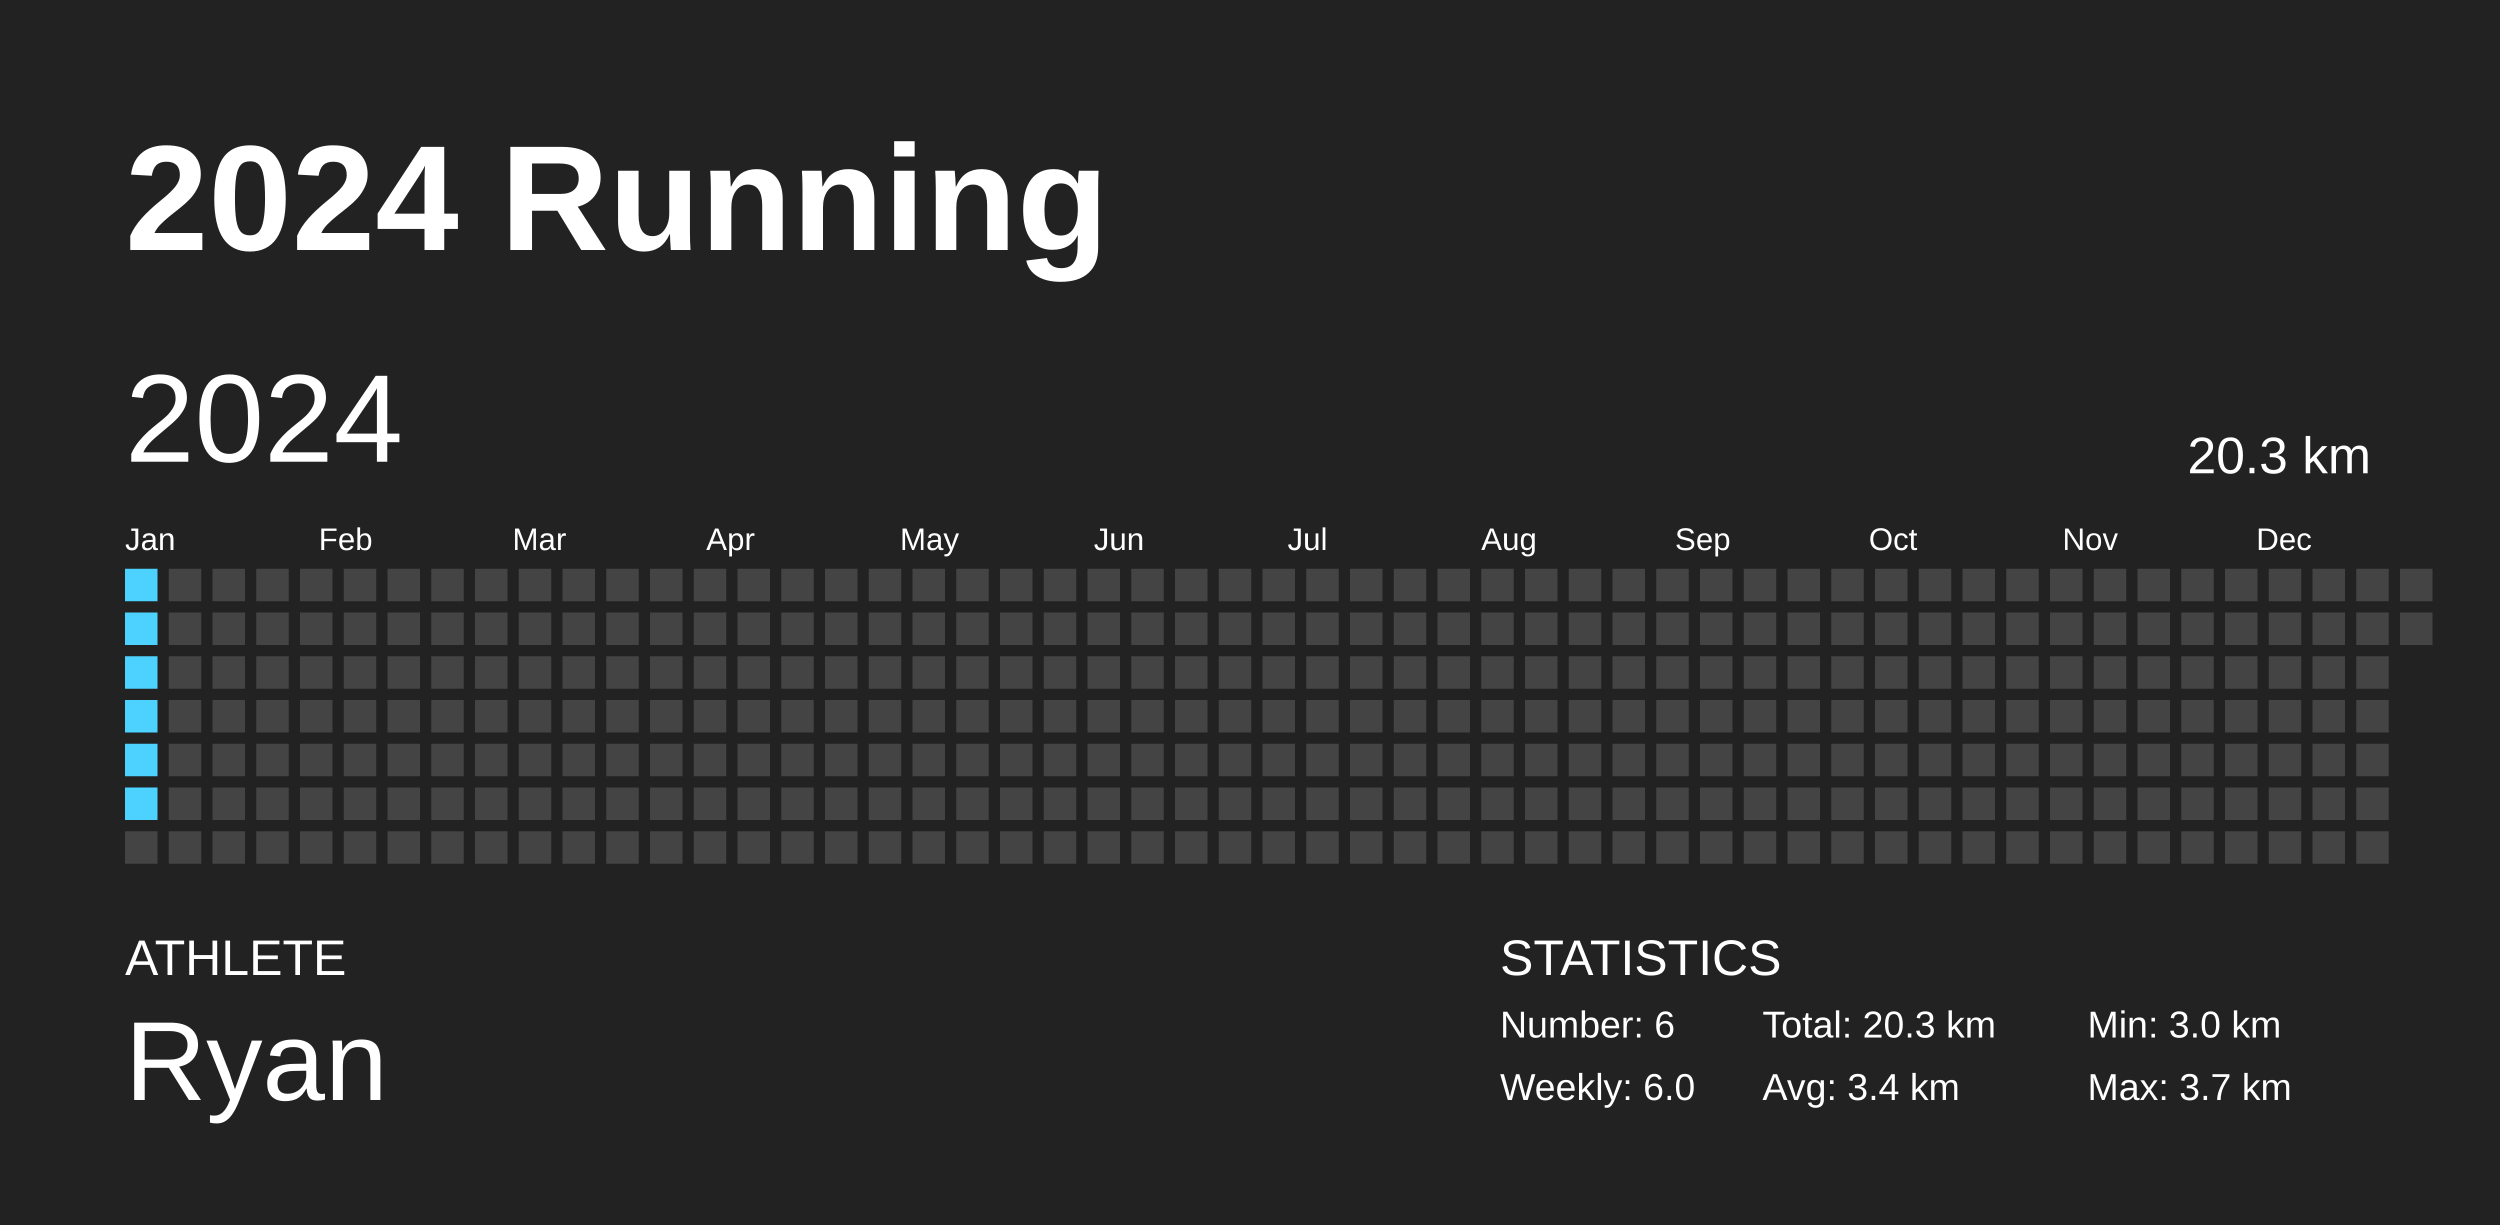
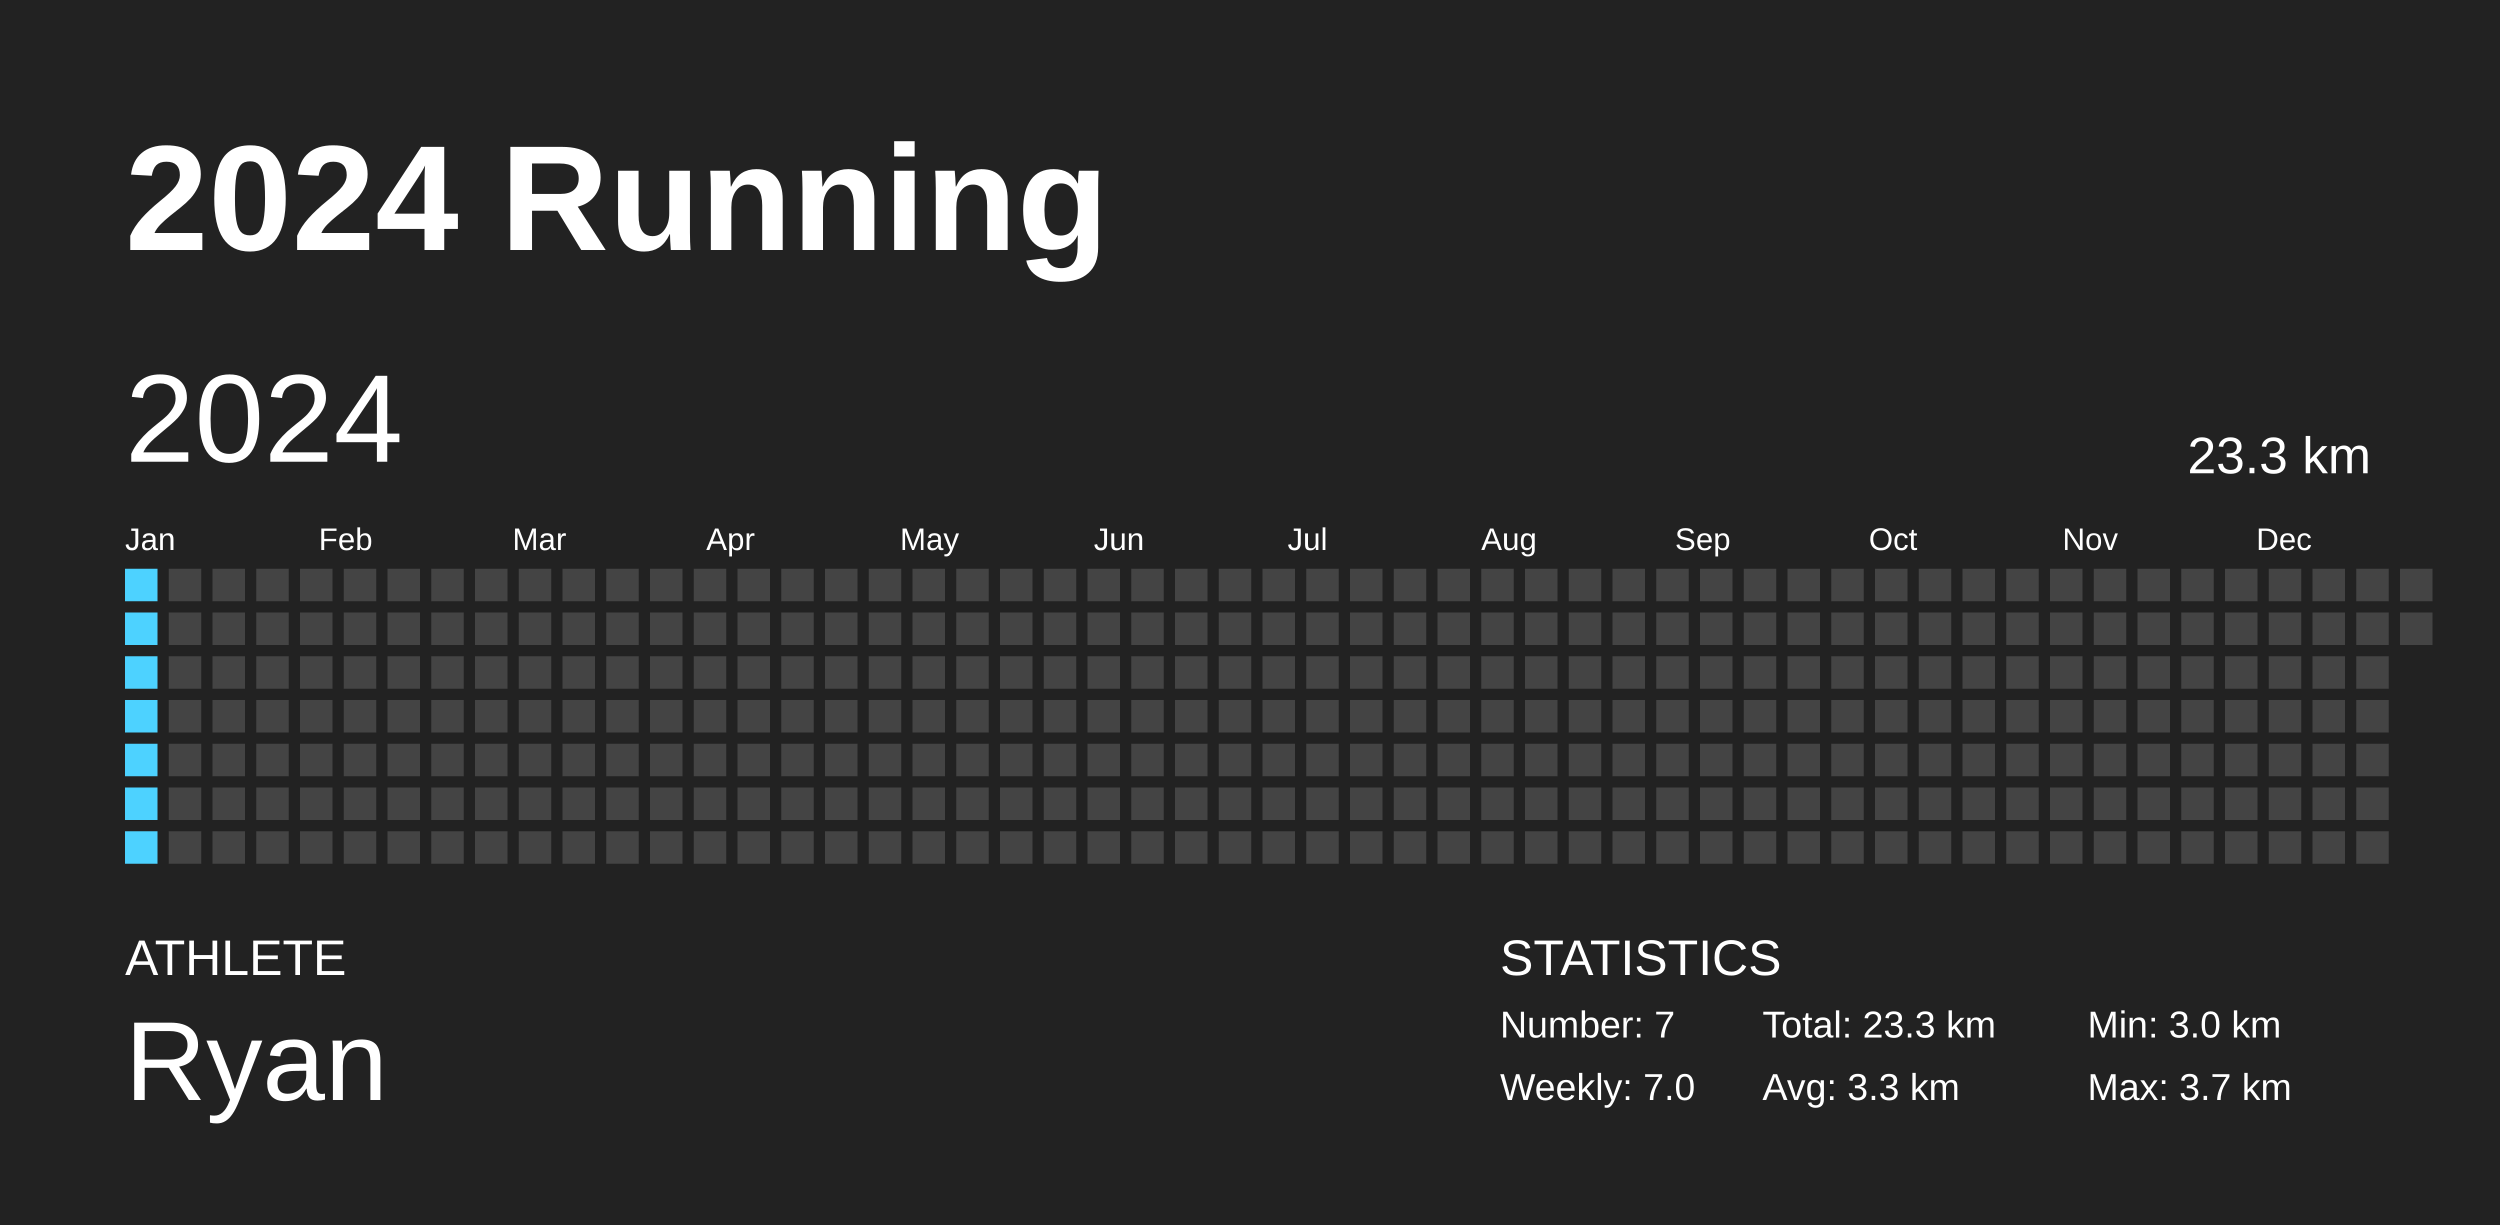
<svg xmlns="http://www.w3.org/2000/svg" baseProfile="full" height="98mm" version="1.1" viewBox="0,0,200,98" width="200mm">
  <defs />
  <rect fill="#222222" height="98" width="200" x="0" y="0" />
  <text fill="#FFFFFF" style="font-size:12px; font-family:Arial; font-weight:bold;" x="10" y="20">2024 Running</text>
  <text fill="#FFFFFF" style="font-size:4px; font-family:Arial" x="10" y="78">ATHLETE</text>
  <text fill="#FFFFFF" style="font-size:9px; font-family:Arial" x="10" y="88">Ryan</text>
  <text fill="#FFFFFF" style="font-size:4px; font-family:Arial" x="120" y="78">STATISTICS</text>
-   <text fill="#FFFFFF" style="font-size:3px; font-family:Arial" x="120" y="83">Number: 6</text>
-   <text fill="#FFFFFF" style="font-size:3px; font-family:Arial" x="120" y="88">Weekly: 6.0</text>
-   <text fill="#FFFFFF" style="font-size:3px; font-family:Arial" x="141" y="83">Total: 20.3 km</text>
-   <text fill="#FFFFFF" style="font-size:3px; font-family:Arial" x="141" y="88">Avg: 3.4 km</text>
+   <text fill="#FFFFFF" style="font-size:3px; font-family:Arial" x="120" y="83">Number: 7</text>
+   <text fill="#FFFFFF" style="font-size:3px; font-family:Arial" x="120" y="88">Weekly: 7.0</text>
+   <text fill="#FFFFFF" style="font-size:3px; font-family:Arial" x="141" y="83">Total: 23.3 km</text>
+   <text fill="#FFFFFF" style="font-size:3px; font-family:Arial" x="141" y="88">Avg: 3.3 km</text>
  <text fill="#FFFFFF" style="font-size:3px; font-family:Arial" x="167" y="83">Min: 3.0 km</text>
  <text fill="#FFFFFF" style="font-size:3px; font-family:Arial" x="167" y="88">Max: 3.7 km</text>
  <text dominant-baseline="hanging" fill="#FFFFFF" style="font-size:10.0px; font-family:Arial;" x="10" y="30">2024</text>
-   <text dominant-baseline="hanging" fill="#FFFFFF" style="font-size:4.125px; font-family:Arial;" x="175" y="35">20.3 km</text>
+   <text dominant-baseline="hanging" fill="#FFFFFF" style="font-size:4.125px; font-family:Arial;" x="175" y="35">23.3 km</text>
  <text fill="#FFFFFF" style="font-size:2.5px; font-family:Arial" x="10.0" y="44">Jan</text>
  <text fill="#FFFFFF" style="font-size:2.5px; font-family:Arial" x="25.5" y="44">Feb</text>
  <text fill="#FFFFFF" style="font-size:2.5px; font-family:Arial" x="41.0" y="44">Mar</text>
  <text fill="#FFFFFF" style="font-size:2.5px; font-family:Arial" x="56.5" y="44">Apr</text>
  <text fill="#FFFFFF" style="font-size:2.5px; font-family:Arial" x="72.0" y="44">May</text>
  <text fill="#FFFFFF" style="font-size:2.5px; font-family:Arial" x="87.5" y="44">Jun</text>
  <text fill="#FFFFFF" style="font-size:2.5px; font-family:Arial" x="103.0" y="44">Jul</text>
  <text fill="#FFFFFF" style="font-size:2.5px; font-family:Arial" x="118.5" y="44">Aug</text>
  <text fill="#FFFFFF" style="font-size:2.5px; font-family:Arial" x="134.0" y="44">Sep</text>
  <text fill="#FFFFFF" style="font-size:2.5px; font-family:Arial" x="149.5" y="44">Oct</text>
  <text fill="#FFFFFF" style="font-size:2.5px; font-family:Arial" x="165.0" y="44">Nov</text>
  <text fill="#FFFFFF" style="font-size:2.5px; font-family:Arial" x="180.5" y="44">Dec</text>
  <rect fill="#4dd2ff" height="2.6" width="2.6" x="10.0" y="45.5" />
  <rect fill="#4dd2ff" height="2.6" width="2.6" x="10.0" y="49.0" />
  <rect fill="#4dd2ff" height="2.6" width="2.6" x="10.0" y="52.5" />
  <rect fill="#4dd2ff" height="2.6" width="2.6" x="10.0" y="56.0" />
  <rect fill="#4dd2ff" height="2.6" width="2.6" x="10.0" y="59.5" />
  <rect fill="#4dd2ff" height="2.6" width="2.6" x="10.0" y="63.0" />
-   <rect fill="#444444" height="2.6" width="2.6" x="10.0" y="66.5" />
+   <rect fill="#4dd2ff" height="2.6" width="2.6" x="10.0" y="66.5" />
  <rect fill="#444444" height="2.6" width="2.6" x="13.5" y="45.5" />
  <rect fill="#444444" height="2.6" width="2.6" x="13.5" y="49.0" />
  <rect fill="#444444" height="2.6" width="2.6" x="13.5" y="52.5" />
  <rect fill="#444444" height="2.6" width="2.6" x="13.5" y="56.0" />
  <rect fill="#444444" height="2.6" width="2.6" x="13.5" y="59.5" />
  <rect fill="#444444" height="2.6" width="2.6" x="13.5" y="63.0" />
  <rect fill="#444444" height="2.6" width="2.6" x="13.5" y="66.5" />
  <rect fill="#444444" height="2.6" width="2.6" x="17.0" y="45.5" />
  <rect fill="#444444" height="2.6" width="2.6" x="17.0" y="49.0" />
  <rect fill="#444444" height="2.6" width="2.6" x="17.0" y="52.5" />
  <rect fill="#444444" height="2.6" width="2.6" x="17.0" y="56.0" />
  <rect fill="#444444" height="2.6" width="2.6" x="17.0" y="59.5" />
  <rect fill="#444444" height="2.6" width="2.6" x="17.0" y="63.0" />
  <rect fill="#444444" height="2.6" width="2.6" x="17.0" y="66.5" />
  <rect fill="#444444" height="2.6" width="2.6" x="20.5" y="45.5" />
  <rect fill="#444444" height="2.6" width="2.6" x="20.5" y="49.0" />
  <rect fill="#444444" height="2.6" width="2.6" x="20.5" y="52.5" />
  <rect fill="#444444" height="2.6" width="2.6" x="20.5" y="56.0" />
  <rect fill="#444444" height="2.6" width="2.6" x="20.5" y="59.5" />
  <rect fill="#444444" height="2.6" width="2.6" x="20.5" y="63.0" />
  <rect fill="#444444" height="2.6" width="2.6" x="20.5" y="66.5" />
  <rect fill="#444444" height="2.6" width="2.6" x="24.0" y="45.5" />
  <rect fill="#444444" height="2.6" width="2.6" x="24.0" y="49.0" />
  <rect fill="#444444" height="2.6" width="2.6" x="24.0" y="52.5" />
  <rect fill="#444444" height="2.6" width="2.6" x="24.0" y="56.0" />
  <rect fill="#444444" height="2.6" width="2.6" x="24.0" y="59.5" />
  <rect fill="#444444" height="2.6" width="2.6" x="24.0" y="63.0" />
  <rect fill="#444444" height="2.6" width="2.6" x="24.0" y="66.5" />
  <rect fill="#444444" height="2.6" width="2.6" x="27.5" y="45.5" />
  <rect fill="#444444" height="2.6" width="2.6" x="27.5" y="49.0" />
  <rect fill="#444444" height="2.6" width="2.6" x="27.5" y="52.5" />
  <rect fill="#444444" height="2.6" width="2.6" x="27.5" y="56.0" />
  <rect fill="#444444" height="2.6" width="2.6" x="27.5" y="59.5" />
  <rect fill="#444444" height="2.6" width="2.6" x="27.5" y="63.0" />
  <rect fill="#444444" height="2.6" width="2.6" x="27.5" y="66.5" />
  <rect fill="#444444" height="2.6" width="2.6" x="31.0" y="45.5" />
  <rect fill="#444444" height="2.6" width="2.6" x="31.0" y="49.0" />
  <rect fill="#444444" height="2.6" width="2.6" x="31.0" y="52.5" />
  <rect fill="#444444" height="2.6" width="2.6" x="31.0" y="56.0" />
  <rect fill="#444444" height="2.6" width="2.6" x="31.0" y="59.5" />
  <rect fill="#444444" height="2.6" width="2.6" x="31.0" y="63.0" />
  <rect fill="#444444" height="2.6" width="2.6" x="31.0" y="66.5" />
  <rect fill="#444444" height="2.6" width="2.6" x="34.5" y="45.5" />
  <rect fill="#444444" height="2.6" width="2.6" x="34.5" y="49.0" />
  <rect fill="#444444" height="2.6" width="2.6" x="34.5" y="52.5" />
  <rect fill="#444444" height="2.6" width="2.6" x="34.5" y="56.0" />
  <rect fill="#444444" height="2.6" width="2.6" x="34.5" y="59.5" />
  <rect fill="#444444" height="2.6" width="2.6" x="34.5" y="63.0" />
  <rect fill="#444444" height="2.6" width="2.6" x="34.5" y="66.5" />
  <rect fill="#444444" height="2.6" width="2.6" x="38.0" y="45.5" />
  <rect fill="#444444" height="2.6" width="2.6" x="38.0" y="49.0" />
  <rect fill="#444444" height="2.6" width="2.6" x="38.0" y="52.5" />
  <rect fill="#444444" height="2.6" width="2.6" x="38.0" y="56.0" />
  <rect fill="#444444" height="2.6" width="2.6" x="38.0" y="59.5" />
  <rect fill="#444444" height="2.6" width="2.6" x="38.0" y="63.0" />
  <rect fill="#444444" height="2.6" width="2.6" x="38.0" y="66.5" />
  <rect fill="#444444" height="2.6" width="2.6" x="41.5" y="45.5" />
  <rect fill="#444444" height="2.6" width="2.6" x="41.5" y="49.0" />
  <rect fill="#444444" height="2.6" width="2.6" x="41.5" y="52.5" />
  <rect fill="#444444" height="2.6" width="2.6" x="41.5" y="56.0" />
  <rect fill="#444444" height="2.6" width="2.6" x="41.5" y="59.5" />
  <rect fill="#444444" height="2.6" width="2.6" x="41.5" y="63.0" />
  <rect fill="#444444" height="2.6" width="2.6" x="41.5" y="66.5" />
  <rect fill="#444444" height="2.6" width="2.6" x="45.0" y="45.5" />
  <rect fill="#444444" height="2.6" width="2.6" x="45.0" y="49.0" />
  <rect fill="#444444" height="2.6" width="2.6" x="45.0" y="52.5" />
  <rect fill="#444444" height="2.6" width="2.6" x="45.0" y="56.0" />
  <rect fill="#444444" height="2.6" width="2.6" x="45.0" y="59.5" />
  <rect fill="#444444" height="2.6" width="2.6" x="45.0" y="63.0" />
  <rect fill="#444444" height="2.6" width="2.6" x="45.0" y="66.5" />
  <rect fill="#444444" height="2.6" width="2.6" x="48.5" y="45.5" />
  <rect fill="#444444" height="2.6" width="2.6" x="48.5" y="49.0" />
  <rect fill="#444444" height="2.6" width="2.6" x="48.5" y="52.5" />
  <rect fill="#444444" height="2.6" width="2.6" x="48.5" y="56.0" />
  <rect fill="#444444" height="2.6" width="2.6" x="48.5" y="59.5" />
  <rect fill="#444444" height="2.6" width="2.6" x="48.5" y="63.0" />
  <rect fill="#444444" height="2.6" width="2.6" x="48.5" y="66.5" />
  <rect fill="#444444" height="2.6" width="2.6" x="52.0" y="45.5" />
  <rect fill="#444444" height="2.6" width="2.6" x="52.0" y="49.0" />
  <rect fill="#444444" height="2.6" width="2.6" x="52.0" y="52.5" />
  <rect fill="#444444" height="2.6" width="2.6" x="52.0" y="56.0" />
  <rect fill="#444444" height="2.6" width="2.6" x="52.0" y="59.5" />
  <rect fill="#444444" height="2.6" width="2.6" x="52.0" y="63.0" />
  <rect fill="#444444" height="2.6" width="2.6" x="52.0" y="66.5" />
  <rect fill="#444444" height="2.6" width="2.6" x="55.5" y="45.5" />
  <rect fill="#444444" height="2.6" width="2.6" x="55.5" y="49.0" />
  <rect fill="#444444" height="2.6" width="2.6" x="55.5" y="52.5" />
  <rect fill="#444444" height="2.6" width="2.6" x="55.5" y="56.0" />
  <rect fill="#444444" height="2.6" width="2.6" x="55.5" y="59.5" />
  <rect fill="#444444" height="2.6" width="2.6" x="55.5" y="63.0" />
  <rect fill="#444444" height="2.6" width="2.6" x="55.5" y="66.5" />
  <rect fill="#444444" height="2.6" width="2.6" x="59.0" y="45.5" />
  <rect fill="#444444" height="2.6" width="2.6" x="59.0" y="49.0" />
  <rect fill="#444444" height="2.6" width="2.6" x="59.0" y="52.5" />
  <rect fill="#444444" height="2.6" width="2.6" x="59.0" y="56.0" />
  <rect fill="#444444" height="2.6" width="2.6" x="59.0" y="59.5" />
  <rect fill="#444444" height="2.6" width="2.6" x="59.0" y="63.0" />
  <rect fill="#444444" height="2.6" width="2.6" x="59.0" y="66.5" />
  <rect fill="#444444" height="2.6" width="2.6" x="62.5" y="45.5" />
  <rect fill="#444444" height="2.6" width="2.6" x="62.5" y="49.0" />
  <rect fill="#444444" height="2.6" width="2.6" x="62.5" y="52.5" />
  <rect fill="#444444" height="2.6" width="2.6" x="62.5" y="56.0" />
  <rect fill="#444444" height="2.6" width="2.6" x="62.5" y="59.5" />
  <rect fill="#444444" height="2.6" width="2.6" x="62.5" y="63.0" />
  <rect fill="#444444" height="2.6" width="2.6" x="62.5" y="66.5" />
  <rect fill="#444444" height="2.6" width="2.6" x="66.0" y="45.5" />
  <rect fill="#444444" height="2.6" width="2.6" x="66.0" y="49.0" />
  <rect fill="#444444" height="2.6" width="2.6" x="66.0" y="52.5" />
  <rect fill="#444444" height="2.6" width="2.6" x="66.0" y="56.0" />
  <rect fill="#444444" height="2.6" width="2.6" x="66.0" y="59.5" />
  <rect fill="#444444" height="2.6" width="2.6" x="66.0" y="63.0" />
  <rect fill="#444444" height="2.6" width="2.6" x="66.0" y="66.5" />
  <rect fill="#444444" height="2.6" width="2.6" x="69.5" y="45.5" />
  <rect fill="#444444" height="2.6" width="2.6" x="69.5" y="49.0" />
  <rect fill="#444444" height="2.6" width="2.6" x="69.5" y="52.5" />
  <rect fill="#444444" height="2.6" width="2.6" x="69.5" y="56.0" />
  <rect fill="#444444" height="2.6" width="2.6" x="69.5" y="59.5" />
  <rect fill="#444444" height="2.6" width="2.6" x="69.5" y="63.0" />
  <rect fill="#444444" height="2.6" width="2.6" x="69.5" y="66.5" />
  <rect fill="#444444" height="2.6" width="2.6" x="73.0" y="45.5" />
  <rect fill="#444444" height="2.6" width="2.6" x="73.0" y="49.0" />
  <rect fill="#444444" height="2.6" width="2.6" x="73.0" y="52.5" />
  <rect fill="#444444" height="2.6" width="2.6" x="73.0" y="56.0" />
  <rect fill="#444444" height="2.6" width="2.6" x="73.0" y="59.5" />
  <rect fill="#444444" height="2.6" width="2.6" x="73.0" y="63.0" />
  <rect fill="#444444" height="2.6" width="2.6" x="73.0" y="66.5" />
  <rect fill="#444444" height="2.6" width="2.6" x="76.5" y="45.5" />
  <rect fill="#444444" height="2.6" width="2.6" x="76.5" y="49.0" />
  <rect fill="#444444" height="2.6" width="2.6" x="76.5" y="52.5" />
  <rect fill="#444444" height="2.6" width="2.6" x="76.5" y="56.0" />
  <rect fill="#444444" height="2.6" width="2.6" x="76.5" y="59.5" />
  <rect fill="#444444" height="2.6" width="2.6" x="76.5" y="63.0" />
  <rect fill="#444444" height="2.6" width="2.6" x="76.5" y="66.5" />
  <rect fill="#444444" height="2.6" width="2.6" x="80.0" y="45.5" />
  <rect fill="#444444" height="2.6" width="2.6" x="80.0" y="49.0" />
  <rect fill="#444444" height="2.6" width="2.6" x="80.0" y="52.5" />
  <rect fill="#444444" height="2.6" width="2.6" x="80.0" y="56.0" />
  <rect fill="#444444" height="2.6" width="2.6" x="80.0" y="59.5" />
  <rect fill="#444444" height="2.6" width="2.6" x="80.0" y="63.0" />
  <rect fill="#444444" height="2.6" width="2.6" x="80.0" y="66.5" />
  <rect fill="#444444" height="2.6" width="2.6" x="83.5" y="45.5" />
  <rect fill="#444444" height="2.6" width="2.6" x="83.5" y="49.0" />
  <rect fill="#444444" height="2.6" width="2.6" x="83.5" y="52.5" />
  <rect fill="#444444" height="2.6" width="2.6" x="83.5" y="56.0" />
  <rect fill="#444444" height="2.6" width="2.6" x="83.5" y="59.5" />
  <rect fill="#444444" height="2.6" width="2.6" x="83.5" y="63.0" />
  <rect fill="#444444" height="2.6" width="2.6" x="83.5" y="66.5" />
  <rect fill="#444444" height="2.6" width="2.6" x="87.0" y="45.5" />
  <rect fill="#444444" height="2.6" width="2.6" x="87.0" y="49.0" />
  <rect fill="#444444" height="2.6" width="2.6" x="87.0" y="52.5" />
  <rect fill="#444444" height="2.6" width="2.6" x="87.0" y="56.0" />
  <rect fill="#444444" height="2.6" width="2.6" x="87.0" y="59.5" />
  <rect fill="#444444" height="2.6" width="2.6" x="87.0" y="63.0" />
  <rect fill="#444444" height="2.6" width="2.6" x="87.0" y="66.5" />
  <rect fill="#444444" height="2.6" width="2.6" x="90.5" y="45.5" />
  <rect fill="#444444" height="2.6" width="2.6" x="90.5" y="49.0" />
  <rect fill="#444444" height="2.6" width="2.6" x="90.5" y="52.5" />
  <rect fill="#444444" height="2.6" width="2.6" x="90.5" y="56.0" />
  <rect fill="#444444" height="2.6" width="2.6" x="90.5" y="59.5" />
  <rect fill="#444444" height="2.6" width="2.6" x="90.5" y="63.0" />
  <rect fill="#444444" height="2.6" width="2.6" x="90.5" y="66.5" />
  <rect fill="#444444" height="2.6" width="2.6" x="94.0" y="45.5" />
  <rect fill="#444444" height="2.6" width="2.6" x="94.0" y="49.0" />
  <rect fill="#444444" height="2.6" width="2.6" x="94.0" y="52.5" />
  <rect fill="#444444" height="2.6" width="2.6" x="94.0" y="56.0" />
  <rect fill="#444444" height="2.6" width="2.6" x="94.0" y="59.5" />
  <rect fill="#444444" height="2.6" width="2.6" x="94.0" y="63.0" />
  <rect fill="#444444" height="2.6" width="2.6" x="94.0" y="66.5" />
  <rect fill="#444444" height="2.6" width="2.6" x="97.5" y="45.5" />
  <rect fill="#444444" height="2.6" width="2.6" x="97.5" y="49.0" />
  <rect fill="#444444" height="2.6" width="2.6" x="97.5" y="52.5" />
  <rect fill="#444444" height="2.6" width="2.6" x="97.5" y="56.0" />
  <rect fill="#444444" height="2.6" width="2.6" x="97.5" y="59.5" />
  <rect fill="#444444" height="2.6" width="2.6" x="97.5" y="63.0" />
  <rect fill="#444444" height="2.6" width="2.6" x="97.5" y="66.5" />
  <rect fill="#444444" height="2.6" width="2.6" x="101.0" y="45.5" />
  <rect fill="#444444" height="2.6" width="2.6" x="101.0" y="49.0" />
  <rect fill="#444444" height="2.6" width="2.6" x="101.0" y="52.5" />
  <rect fill="#444444" height="2.6" width="2.6" x="101.0" y="56.0" />
  <rect fill="#444444" height="2.6" width="2.6" x="101.0" y="59.5" />
  <rect fill="#444444" height="2.6" width="2.6" x="101.0" y="63.0" />
  <rect fill="#444444" height="2.6" width="2.6" x="101.0" y="66.5" />
  <rect fill="#444444" height="2.6" width="2.6" x="104.5" y="45.5" />
  <rect fill="#444444" height="2.6" width="2.6" x="104.5" y="49.0" />
  <rect fill="#444444" height="2.6" width="2.6" x="104.5" y="52.5" />
  <rect fill="#444444" height="2.6" width="2.6" x="104.5" y="56.0" />
  <rect fill="#444444" height="2.6" width="2.6" x="104.5" y="59.5" />
  <rect fill="#444444" height="2.6" width="2.6" x="104.5" y="63.0" />
  <rect fill="#444444" height="2.6" width="2.6" x="104.5" y="66.5" />
  <rect fill="#444444" height="2.6" width="2.6" x="108.0" y="45.5" />
  <rect fill="#444444" height="2.6" width="2.6" x="108.0" y="49.0" />
  <rect fill="#444444" height="2.6" width="2.6" x="108.0" y="52.5" />
  <rect fill="#444444" height="2.6" width="2.6" x="108.0" y="56.0" />
  <rect fill="#444444" height="2.6" width="2.6" x="108.0" y="59.5" />
  <rect fill="#444444" height="2.6" width="2.6" x="108.0" y="63.0" />
  <rect fill="#444444" height="2.6" width="2.6" x="108.0" y="66.5" />
  <rect fill="#444444" height="2.6" width="2.6" x="111.5" y="45.5" />
  <rect fill="#444444" height="2.6" width="2.6" x="111.5" y="49.0" />
  <rect fill="#444444" height="2.6" width="2.6" x="111.5" y="52.5" />
  <rect fill="#444444" height="2.6" width="2.6" x="111.5" y="56.0" />
  <rect fill="#444444" height="2.6" width="2.6" x="111.5" y="59.5" />
  <rect fill="#444444" height="2.6" width="2.6" x="111.5" y="63.0" />
  <rect fill="#444444" height="2.6" width="2.6" x="111.5" y="66.5" />
  <rect fill="#444444" height="2.6" width="2.6" x="115.0" y="45.5" />
  <rect fill="#444444" height="2.6" width="2.6" x="115.0" y="49.0" />
  <rect fill="#444444" height="2.6" width="2.6" x="115.0" y="52.5" />
  <rect fill="#444444" height="2.6" width="2.6" x="115.0" y="56.0" />
  <rect fill="#444444" height="2.6" width="2.6" x="115.0" y="59.5" />
  <rect fill="#444444" height="2.6" width="2.6" x="115.0" y="63.0" />
  <rect fill="#444444" height="2.6" width="2.6" x="115.0" y="66.5" />
  <rect fill="#444444" height="2.6" width="2.6" x="118.5" y="45.5" />
  <rect fill="#444444" height="2.6" width="2.6" x="118.5" y="49.0" />
  <rect fill="#444444" height="2.6" width="2.6" x="118.5" y="52.5" />
  <rect fill="#444444" height="2.6" width="2.6" x="118.5" y="56.0" />
  <rect fill="#444444" height="2.6" width="2.6" x="118.5" y="59.5" />
  <rect fill="#444444" height="2.6" width="2.6" x="118.5" y="63.0" />
  <rect fill="#444444" height="2.6" width="2.6" x="118.5" y="66.5" />
  <rect fill="#444444" height="2.6" width="2.6" x="122.0" y="45.5" />
  <rect fill="#444444" height="2.6" width="2.6" x="122.0" y="49.0" />
  <rect fill="#444444" height="2.6" width="2.6" x="122.0" y="52.5" />
  <rect fill="#444444" height="2.6" width="2.6" x="122.0" y="56.0" />
  <rect fill="#444444" height="2.6" width="2.6" x="122.0" y="59.5" />
  <rect fill="#444444" height="2.6" width="2.6" x="122.0" y="63.0" />
  <rect fill="#444444" height="2.6" width="2.6" x="122.0" y="66.5" />
  <rect fill="#444444" height="2.6" width="2.6" x="125.5" y="45.5" />
  <rect fill="#444444" height="2.6" width="2.6" x="125.5" y="49.0" />
  <rect fill="#444444" height="2.6" width="2.6" x="125.5" y="52.5" />
  <rect fill="#444444" height="2.6" width="2.6" x="125.5" y="56.0" />
  <rect fill="#444444" height="2.6" width="2.6" x="125.5" y="59.5" />
  <rect fill="#444444" height="2.6" width="2.6" x="125.5" y="63.0" />
  <rect fill="#444444" height="2.6" width="2.6" x="125.5" y="66.5" />
  <rect fill="#444444" height="2.6" width="2.6" x="129.0" y="45.5" />
  <rect fill="#444444" height="2.6" width="2.6" x="129.0" y="49.0" />
  <rect fill="#444444" height="2.6" width="2.6" x="129.0" y="52.5" />
  <rect fill="#444444" height="2.6" width="2.6" x="129.0" y="56.0" />
  <rect fill="#444444" height="2.6" width="2.6" x="129.0" y="59.5" />
  <rect fill="#444444" height="2.6" width="2.6" x="129.0" y="63.0" />
  <rect fill="#444444" height="2.6" width="2.6" x="129.0" y="66.5" />
  <rect fill="#444444" height="2.6" width="2.6" x="132.5" y="45.5" />
  <rect fill="#444444" height="2.6" width="2.6" x="132.5" y="49.0" />
  <rect fill="#444444" height="2.6" width="2.6" x="132.5" y="52.5" />
  <rect fill="#444444" height="2.6" width="2.6" x="132.5" y="56.0" />
  <rect fill="#444444" height="2.6" width="2.6" x="132.5" y="59.5" />
  <rect fill="#444444" height="2.6" width="2.6" x="132.5" y="63.0" />
  <rect fill="#444444" height="2.6" width="2.6" x="132.5" y="66.5" />
  <rect fill="#444444" height="2.6" width="2.6" x="136.0" y="45.5" />
  <rect fill="#444444" height="2.6" width="2.6" x="136.0" y="49.0" />
  <rect fill="#444444" height="2.6" width="2.6" x="136.0" y="52.5" />
  <rect fill="#444444" height="2.6" width="2.6" x="136.0" y="56.0" />
  <rect fill="#444444" height="2.6" width="2.6" x="136.0" y="59.5" />
  <rect fill="#444444" height="2.6" width="2.6" x="136.0" y="63.0" />
  <rect fill="#444444" height="2.6" width="2.6" x="136.0" y="66.5" />
  <rect fill="#444444" height="2.6" width="2.6" x="139.5" y="45.5" />
  <rect fill="#444444" height="2.6" width="2.6" x="139.5" y="49.0" />
  <rect fill="#444444" height="2.6" width="2.6" x="139.5" y="52.5" />
  <rect fill="#444444" height="2.6" width="2.6" x="139.5" y="56.0" />
  <rect fill="#444444" height="2.6" width="2.6" x="139.5" y="59.5" />
  <rect fill="#444444" height="2.6" width="2.6" x="139.5" y="63.0" />
  <rect fill="#444444" height="2.6" width="2.6" x="139.5" y="66.5" />
  <rect fill="#444444" height="2.6" width="2.6" x="143.0" y="45.5" />
  <rect fill="#444444" height="2.6" width="2.6" x="143.0" y="49.0" />
  <rect fill="#444444" height="2.6" width="2.6" x="143.0" y="52.5" />
  <rect fill="#444444" height="2.6" width="2.6" x="143.0" y="56.0" />
  <rect fill="#444444" height="2.6" width="2.6" x="143.0" y="59.5" />
  <rect fill="#444444" height="2.6" width="2.6" x="143.0" y="63.0" />
  <rect fill="#444444" height="2.6" width="2.6" x="143.0" y="66.5" />
  <rect fill="#444444" height="2.6" width="2.6" x="146.5" y="45.5" />
  <rect fill="#444444" height="2.6" width="2.6" x="146.5" y="49.0" />
  <rect fill="#444444" height="2.6" width="2.6" x="146.5" y="52.5" />
  <rect fill="#444444" height="2.6" width="2.6" x="146.5" y="56.0" />
  <rect fill="#444444" height="2.6" width="2.6" x="146.5" y="59.5" />
  <rect fill="#444444" height="2.6" width="2.6" x="146.5" y="63.0" />
  <rect fill="#444444" height="2.6" width="2.6" x="146.5" y="66.5" />
  <rect fill="#444444" height="2.6" width="2.6" x="150.0" y="45.5" />
  <rect fill="#444444" height="2.6" width="2.6" x="150.0" y="49.0" />
  <rect fill="#444444" height="2.6" width="2.6" x="150.0" y="52.5" />
  <rect fill="#444444" height="2.6" width="2.6" x="150.0" y="56.0" />
  <rect fill="#444444" height="2.6" width="2.6" x="150.0" y="59.5" />
  <rect fill="#444444" height="2.6" width="2.6" x="150.0" y="63.0" />
  <rect fill="#444444" height="2.6" width="2.6" x="150.0" y="66.5" />
  <rect fill="#444444" height="2.6" width="2.6" x="153.5" y="45.5" />
  <rect fill="#444444" height="2.6" width="2.6" x="153.5" y="49.0" />
  <rect fill="#444444" height="2.6" width="2.6" x="153.5" y="52.5" />
  <rect fill="#444444" height="2.6" width="2.6" x="153.5" y="56.0" />
  <rect fill="#444444" height="2.6" width="2.6" x="153.5" y="59.5" />
  <rect fill="#444444" height="2.6" width="2.6" x="153.5" y="63.0" />
  <rect fill="#444444" height="2.6" width="2.6" x="153.5" y="66.5" />
  <rect fill="#444444" height="2.6" width="2.6" x="157.0" y="45.5" />
  <rect fill="#444444" height="2.6" width="2.6" x="157.0" y="49.0" />
  <rect fill="#444444" height="2.6" width="2.6" x="157.0" y="52.5" />
  <rect fill="#444444" height="2.6" width="2.6" x="157.0" y="56.0" />
  <rect fill="#444444" height="2.6" width="2.6" x="157.0" y="59.5" />
  <rect fill="#444444" height="2.6" width="2.6" x="157.0" y="63.0" />
  <rect fill="#444444" height="2.6" width="2.6" x="157.0" y="66.5" />
  <rect fill="#444444" height="2.6" width="2.6" x="160.5" y="45.5" />
  <rect fill="#444444" height="2.6" width="2.6" x="160.5" y="49.0" />
  <rect fill="#444444" height="2.6" width="2.6" x="160.5" y="52.5" />
  <rect fill="#444444" height="2.6" width="2.6" x="160.5" y="56.0" />
  <rect fill="#444444" height="2.6" width="2.6" x="160.5" y="59.5" />
  <rect fill="#444444" height="2.6" width="2.6" x="160.5" y="63.0" />
  <rect fill="#444444" height="2.6" width="2.6" x="160.5" y="66.5" />
  <rect fill="#444444" height="2.6" width="2.6" x="164.0" y="45.5" />
  <rect fill="#444444" height="2.6" width="2.6" x="164.0" y="49.0" />
  <rect fill="#444444" height="2.6" width="2.6" x="164.0" y="52.5" />
  <rect fill="#444444" height="2.6" width="2.6" x="164.0" y="56.0" />
  <rect fill="#444444" height="2.6" width="2.6" x="164.0" y="59.5" />
  <rect fill="#444444" height="2.6" width="2.6" x="164.0" y="63.0" />
  <rect fill="#444444" height="2.6" width="2.6" x="164.0" y="66.5" />
  <rect fill="#444444" height="2.6" width="2.6" x="167.5" y="45.5" />
  <rect fill="#444444" height="2.6" width="2.6" x="167.5" y="49.0" />
  <rect fill="#444444" height="2.6" width="2.6" x="167.5" y="52.5" />
  <rect fill="#444444" height="2.6" width="2.6" x="167.5" y="56.0" />
  <rect fill="#444444" height="2.6" width="2.6" x="167.5" y="59.5" />
  <rect fill="#444444" height="2.6" width="2.6" x="167.5" y="63.0" />
  <rect fill="#444444" height="2.6" width="2.6" x="167.5" y="66.5" />
  <rect fill="#444444" height="2.6" width="2.6" x="171.0" y="45.5" />
  <rect fill="#444444" height="2.6" width="2.6" x="171.0" y="49.0" />
  <rect fill="#444444" height="2.6" width="2.6" x="171.0" y="52.5" />
  <rect fill="#444444" height="2.6" width="2.6" x="171.0" y="56.0" />
  <rect fill="#444444" height="2.6" width="2.6" x="171.0" y="59.5" />
  <rect fill="#444444" height="2.6" width="2.6" x="171.0" y="63.0" />
  <rect fill="#444444" height="2.6" width="2.6" x="171.0" y="66.5" />
  <rect fill="#444444" height="2.6" width="2.6" x="174.5" y="45.5" />
  <rect fill="#444444" height="2.6" width="2.6" x="174.5" y="49.0" />
  <rect fill="#444444" height="2.6" width="2.6" x="174.5" y="52.5" />
  <rect fill="#444444" height="2.6" width="2.6" x="174.5" y="56.0" />
  <rect fill="#444444" height="2.6" width="2.6" x="174.5" y="59.5" />
  <rect fill="#444444" height="2.6" width="2.6" x="174.5" y="63.0" />
  <rect fill="#444444" height="2.6" width="2.6" x="174.5" y="66.5" />
  <rect fill="#444444" height="2.6" width="2.6" x="178.0" y="45.5" />
  <rect fill="#444444" height="2.6" width="2.6" x="178.0" y="49.0" />
  <rect fill="#444444" height="2.6" width="2.6" x="178.0" y="52.5" />
  <rect fill="#444444" height="2.6" width="2.6" x="178.0" y="56.0" />
  <rect fill="#444444" height="2.6" width="2.6" x="178.0" y="59.5" />
  <rect fill="#444444" height="2.6" width="2.6" x="178.0" y="63.0" />
  <rect fill="#444444" height="2.6" width="2.6" x="178.0" y="66.5" />
  <rect fill="#444444" height="2.6" width="2.6" x="181.5" y="45.5" />
  <rect fill="#444444" height="2.6" width="2.6" x="181.5" y="49.0" />
  <rect fill="#444444" height="2.6" width="2.6" x="181.5" y="52.5" />
  <rect fill="#444444" height="2.6" width="2.6" x="181.5" y="56.0" />
  <rect fill="#444444" height="2.6" width="2.6" x="181.5" y="59.5" />
  <rect fill="#444444" height="2.6" width="2.6" x="181.5" y="63.0" />
  <rect fill="#444444" height="2.6" width="2.6" x="181.5" y="66.5" />
  <rect fill="#444444" height="2.6" width="2.6" x="185.0" y="45.5" />
  <rect fill="#444444" height="2.6" width="2.6" x="185.0" y="49.0" />
  <rect fill="#444444" height="2.6" width="2.6" x="185.0" y="52.5" />
  <rect fill="#444444" height="2.6" width="2.6" x="185.0" y="56.0" />
  <rect fill="#444444" height="2.6" width="2.6" x="185.0" y="59.5" />
  <rect fill="#444444" height="2.6" width="2.6" x="185.0" y="63.0" />
  <rect fill="#444444" height="2.6" width="2.6" x="185.0" y="66.5" />
  <rect fill="#444444" height="2.6" width="2.6" x="188.5" y="45.5" />
  <rect fill="#444444" height="2.6" width="2.6" x="188.5" y="49.0" />
  <rect fill="#444444" height="2.6" width="2.6" x="188.5" y="52.5" />
  <rect fill="#444444" height="2.6" width="2.6" x="188.5" y="56.0" />
  <rect fill="#444444" height="2.6" width="2.6" x="188.5" y="59.5" />
  <rect fill="#444444" height="2.6" width="2.6" x="188.5" y="63.0" />
  <rect fill="#444444" height="2.6" width="2.6" x="188.5" y="66.5" />
  <rect fill="#444444" height="2.6" width="2.6" x="192.0" y="45.5" />
  <rect fill="#444444" height="2.6" width="2.6" x="192.0" y="49.0" />
</svg>
